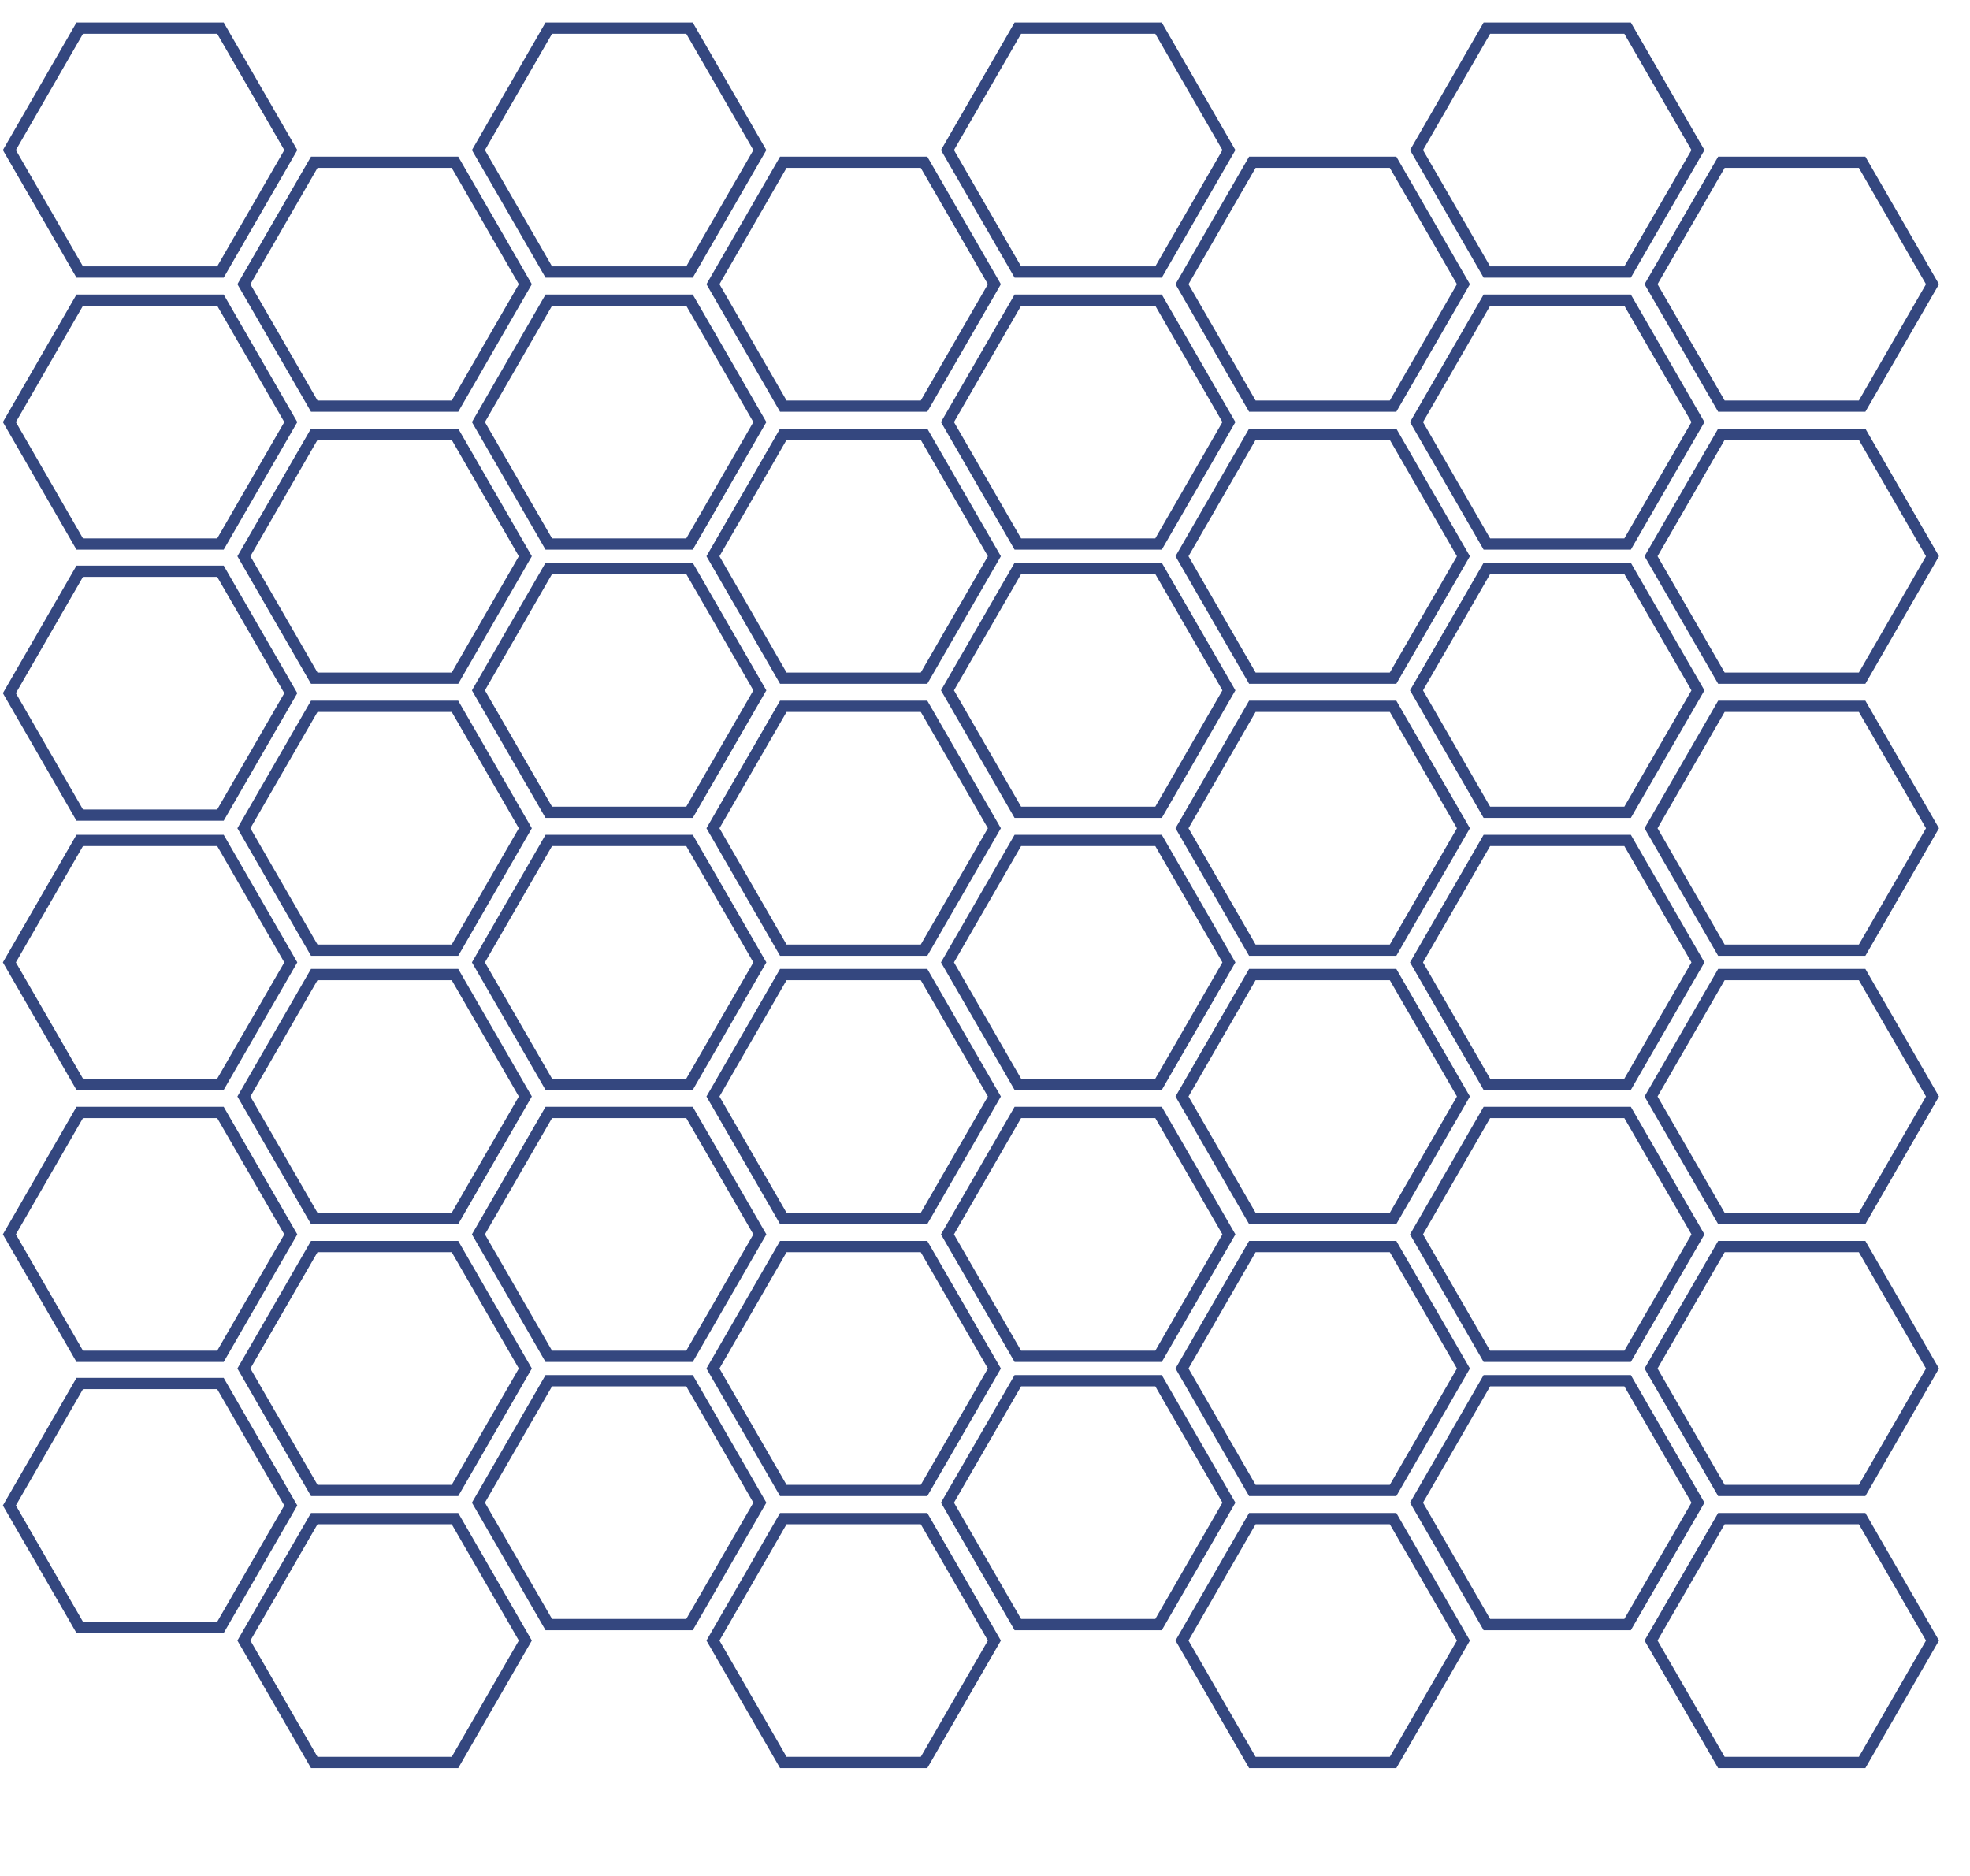
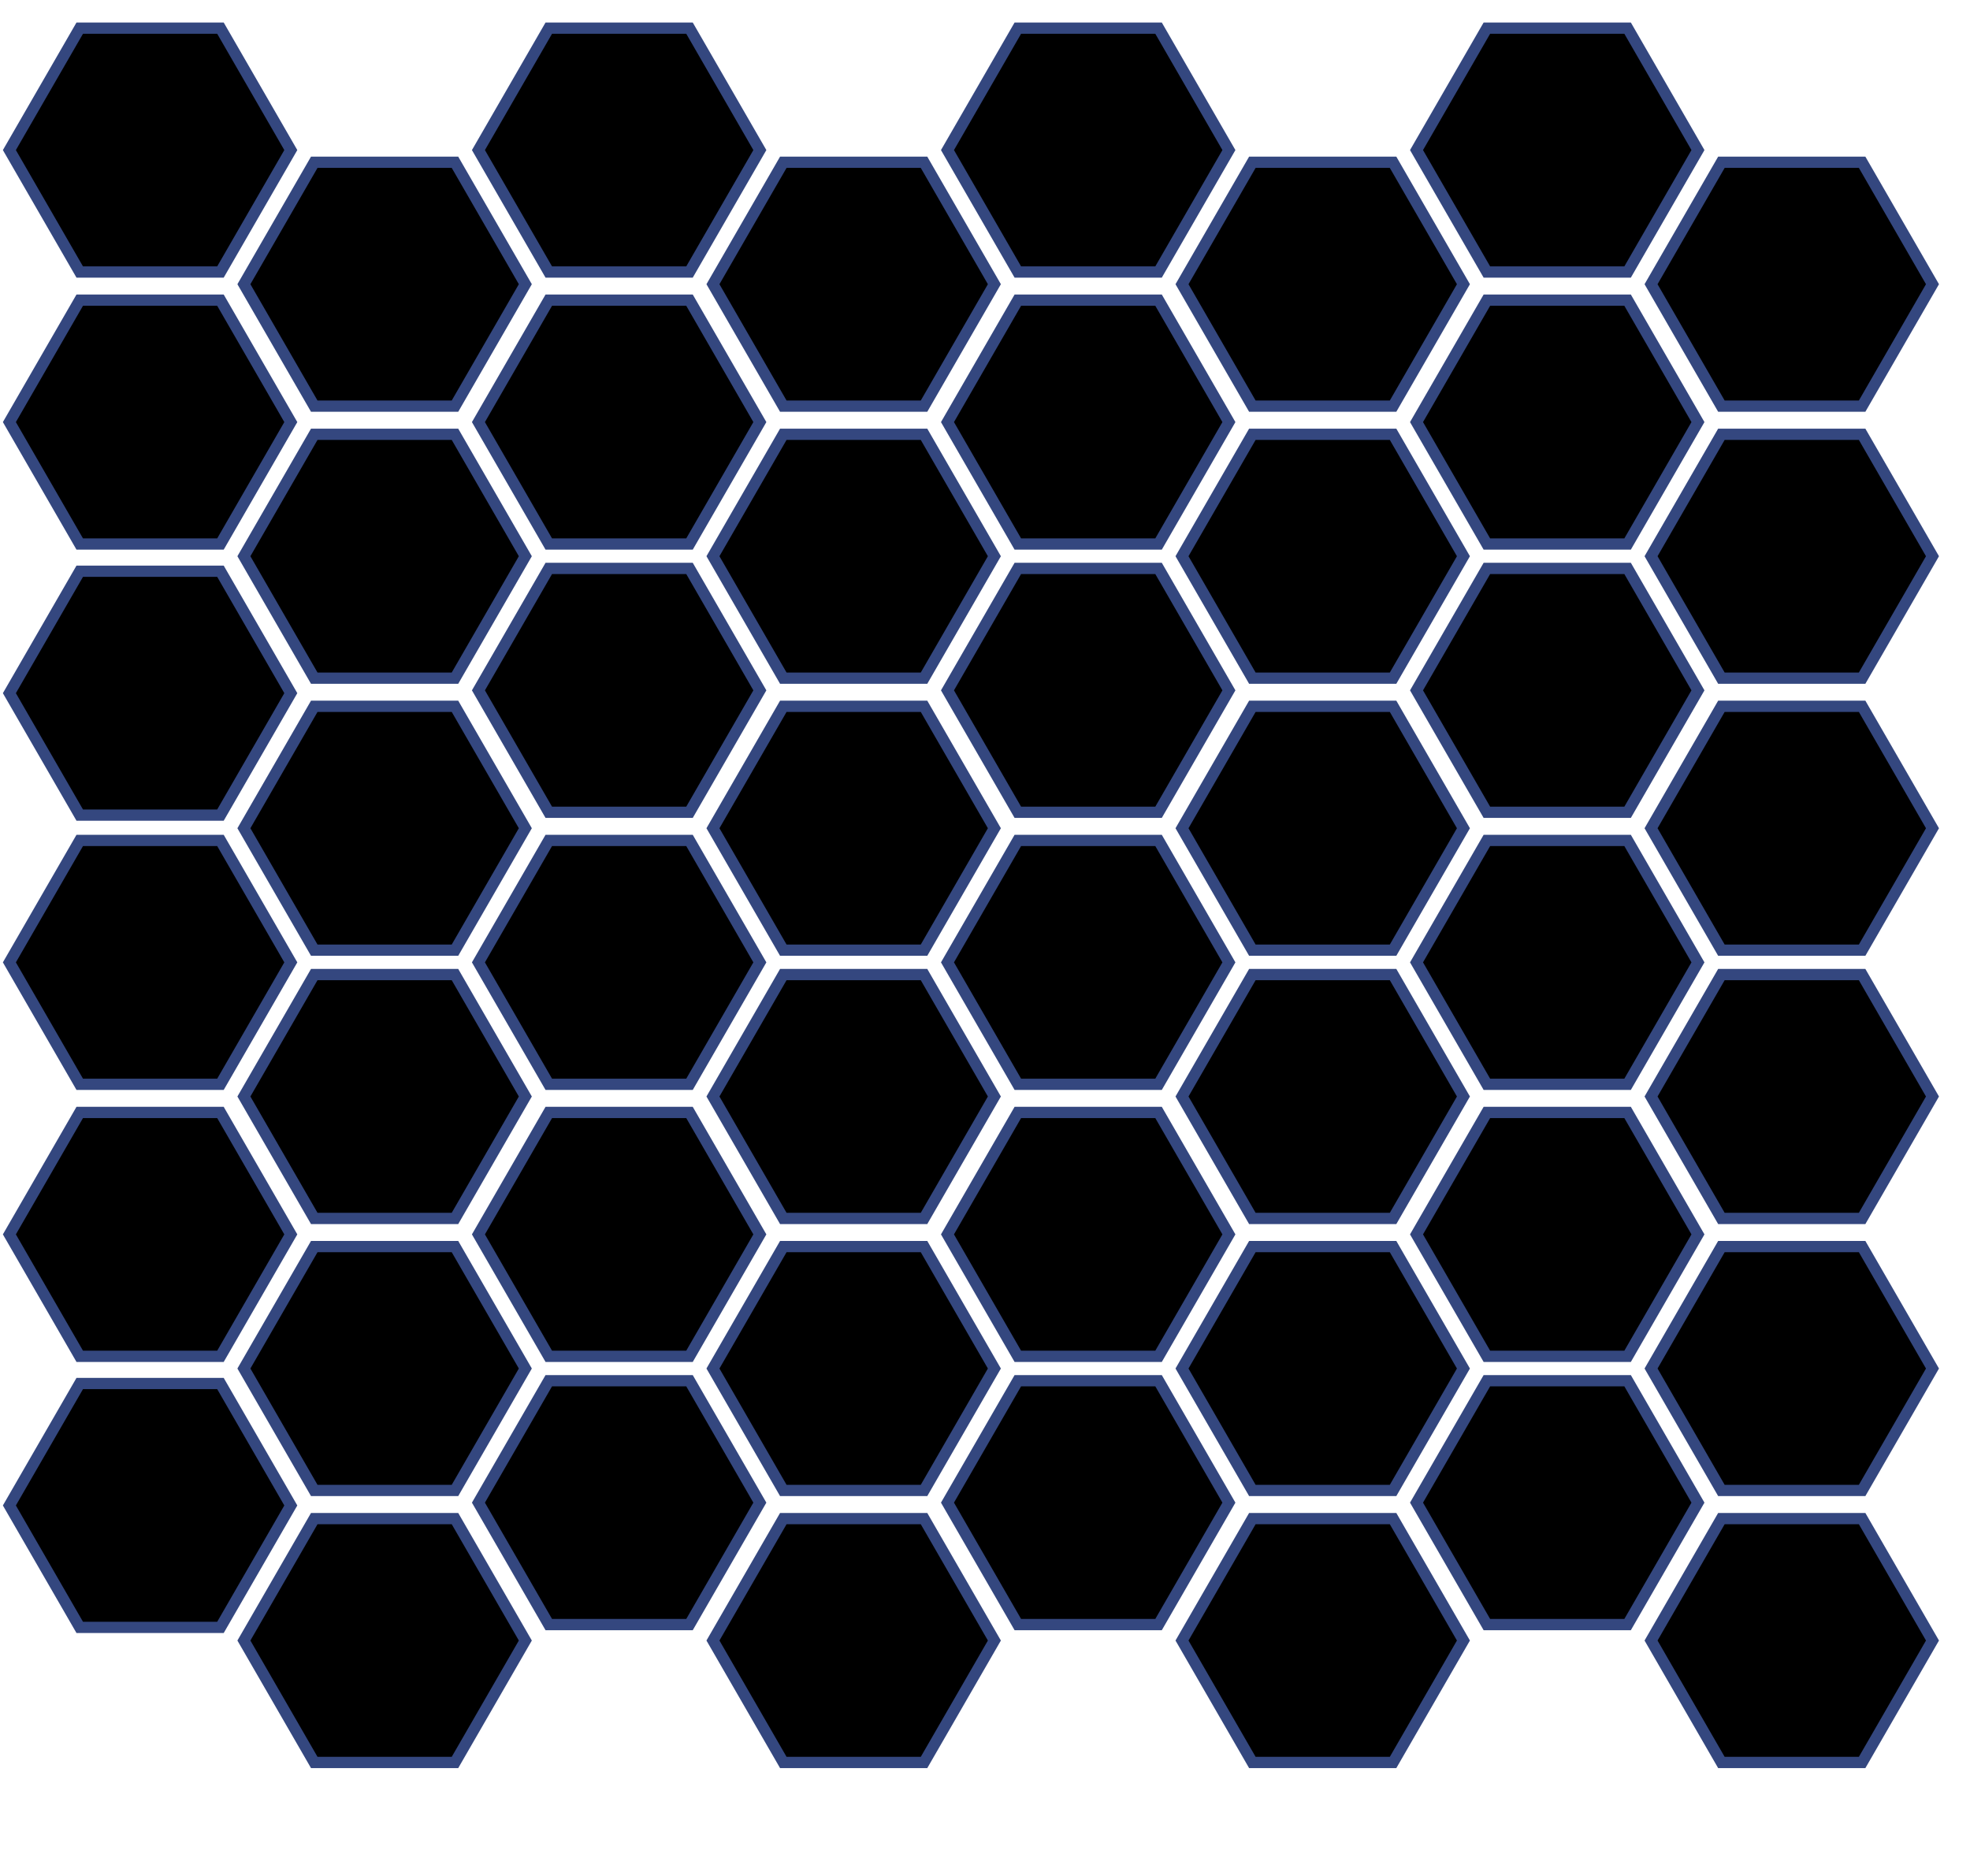
<svg xmlns="http://www.w3.org/2000/svg" class="hexagon" version="1.1" viewBox="0 0 2100 2000">
  <defs>
-     <polygon id="hexagon" fill-opacity="0" stroke-width="12" stroke="#34477f" points="300,150 225,280 75,280 0,150 75,20 225,20" />
+     <polygon id="hexagon" fillOpacity="0" stroke-width="12" stroke="#34477f" points="300,150 225,280 75,280 0,150 75,20 225,20" />
  </defs>
  <defs>
    <g id="hexagons">
      <use href="#hexagon" x="10" y="10" />
      <use href="#hexagon" x="10" y="300" />
      <use href="#hexagon" x="260" y="153" />
    </g>
  </defs>
  <defs>
    <g id="hexagons-row-uneven">
      <use href="#hexagons" x="0" y="0" />
      <use href="#hexagons" x="500" y="0" />
      <use href="#hexagons" x="1000" y="0" />
      <use href="#hexagons" x="1500" y="0" />
    </g>
  </defs>
  <defs>
    <g id="hexagons-row-even">
      <use href="#hexagon" x="-240" y="156" />
      <use href="#hexagons" x="0" y="0" />
      <use href="#hexagons" x="500" y="0" />
      <use href="#hexagons" x="1000" y="0" />
      <use href="#hexagon" x="1510" y="10" />
      <use href="#hexagon" x="1510" y="300" />
    </g>
  </defs>
  <use href="#hexagons-row-uneven" x="0" y="0" />
  <use href="#hexagons-row-even" x="250" y="433" />
  <use href="#hexagons-row-uneven" x="0" y="866" />
  <use href="#hexagons-row-even" x="250" y="1299" />
</svg>
